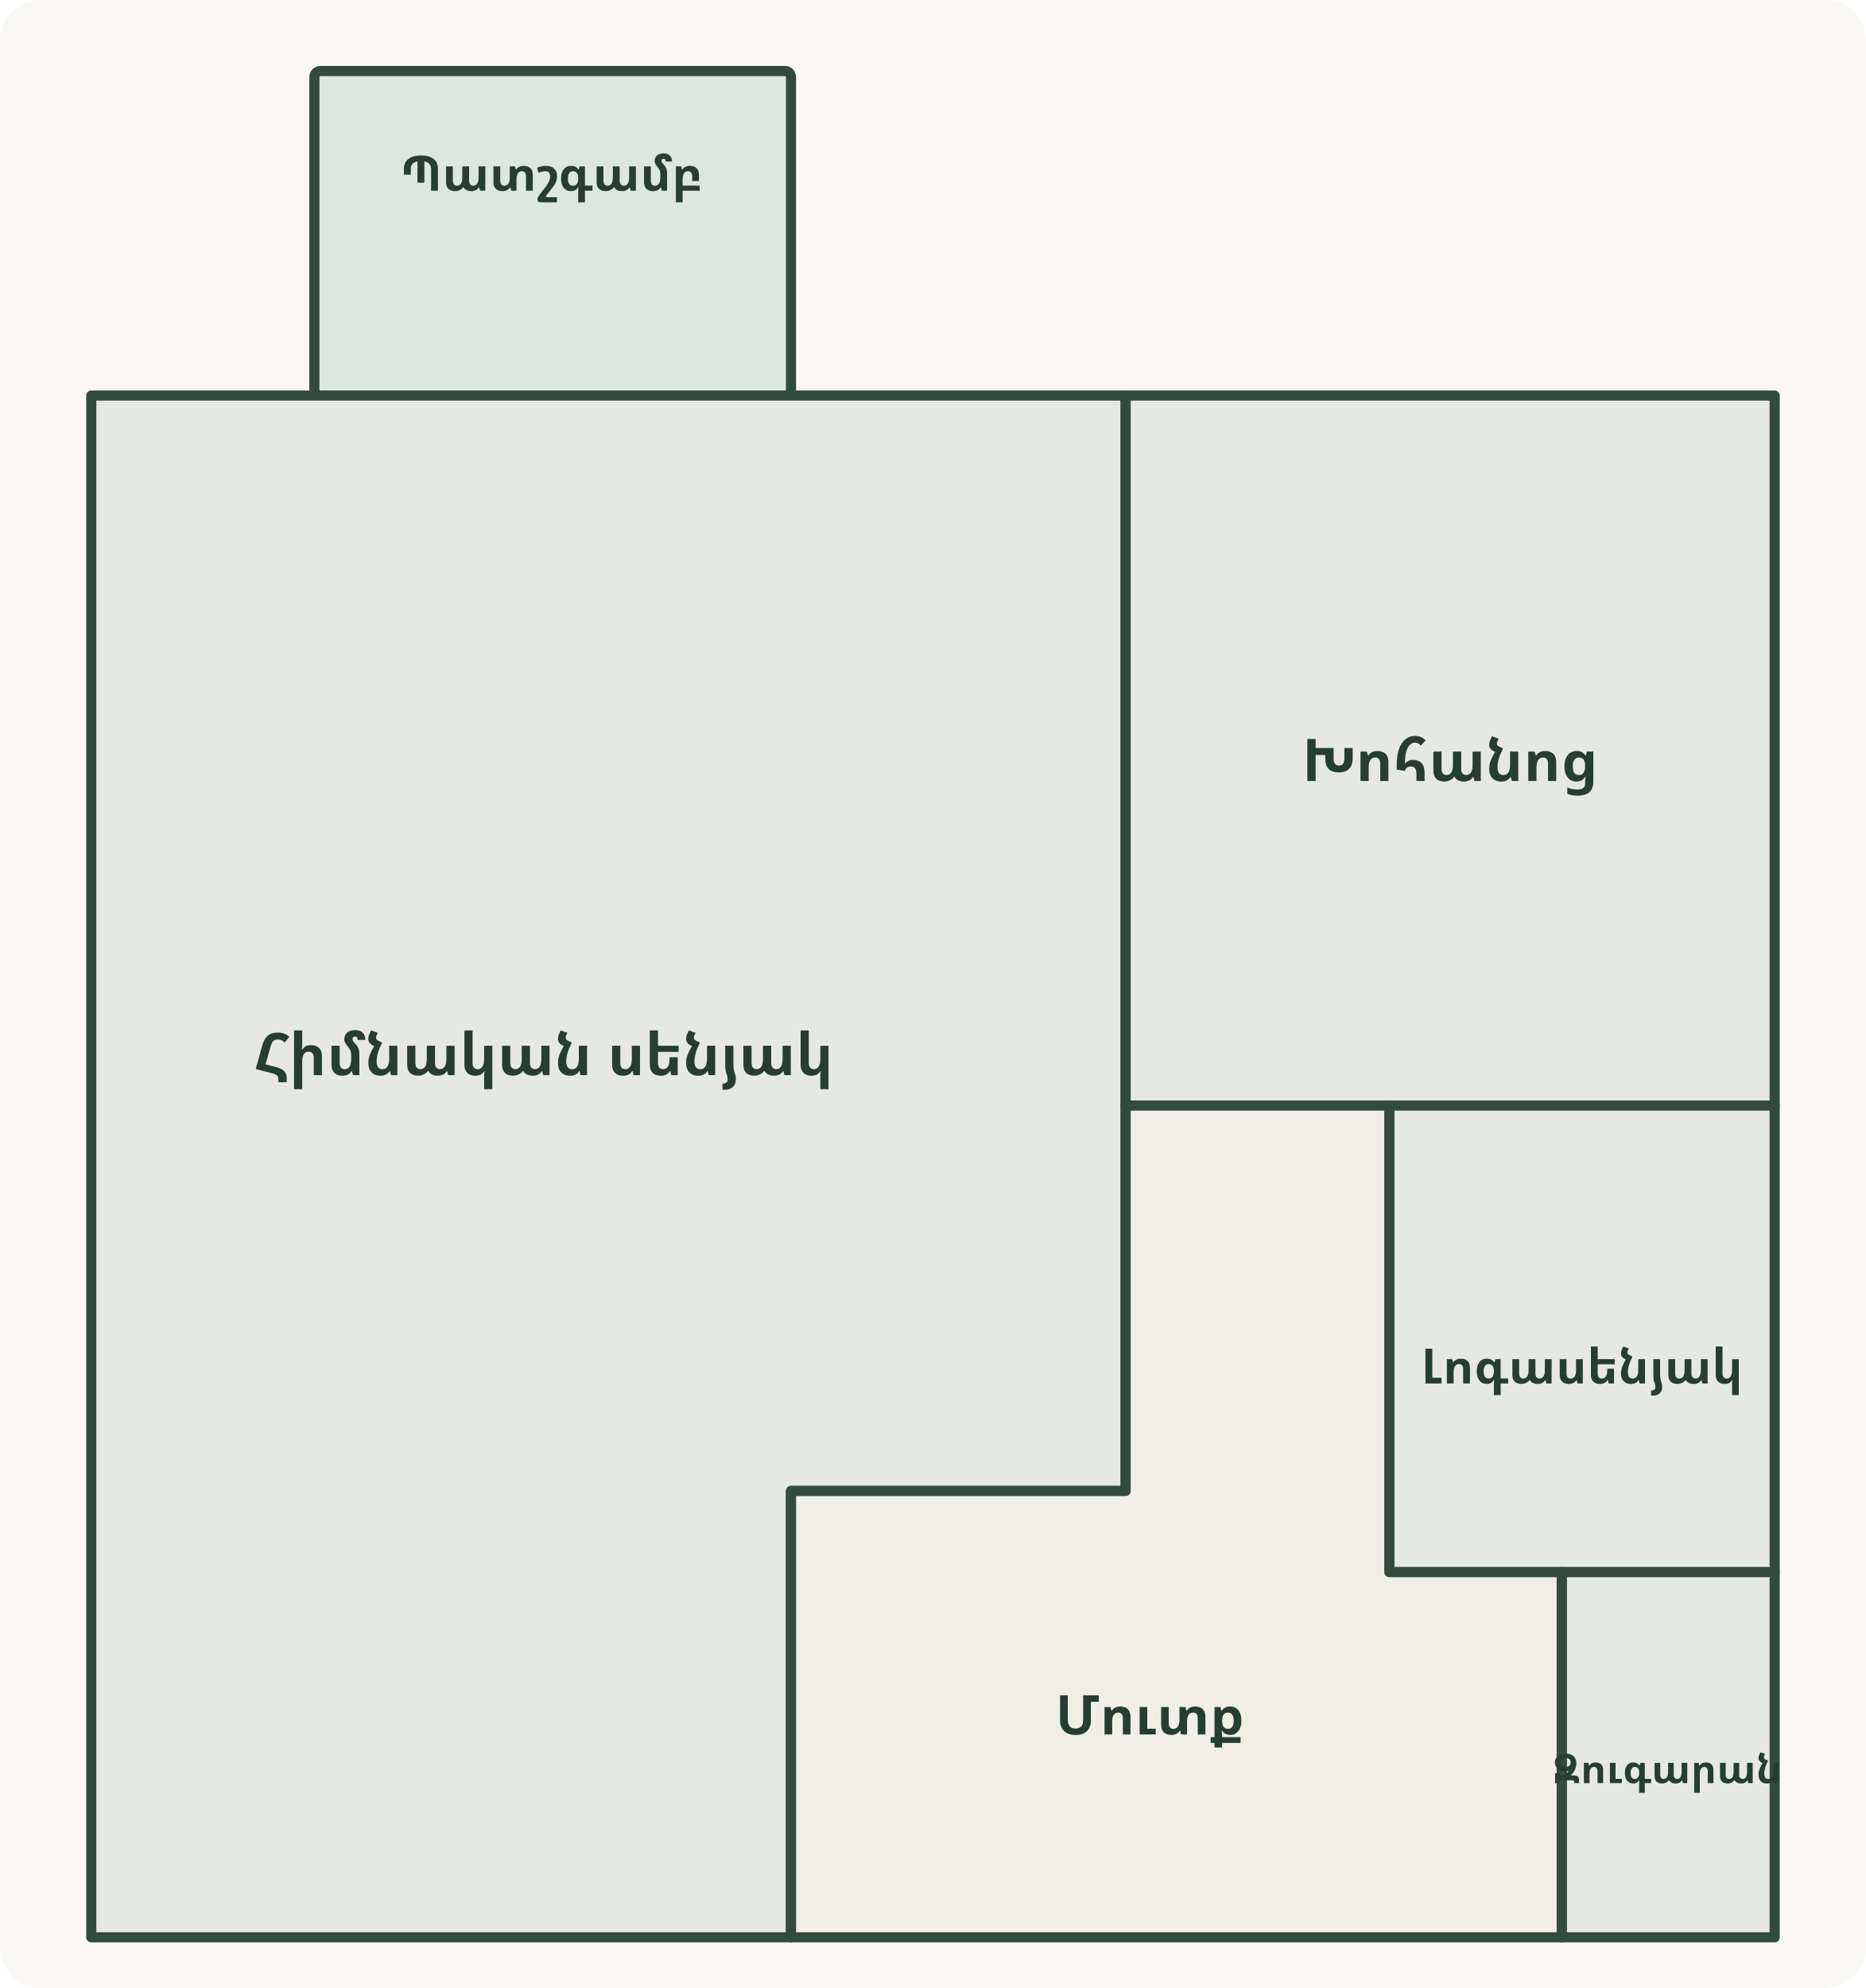
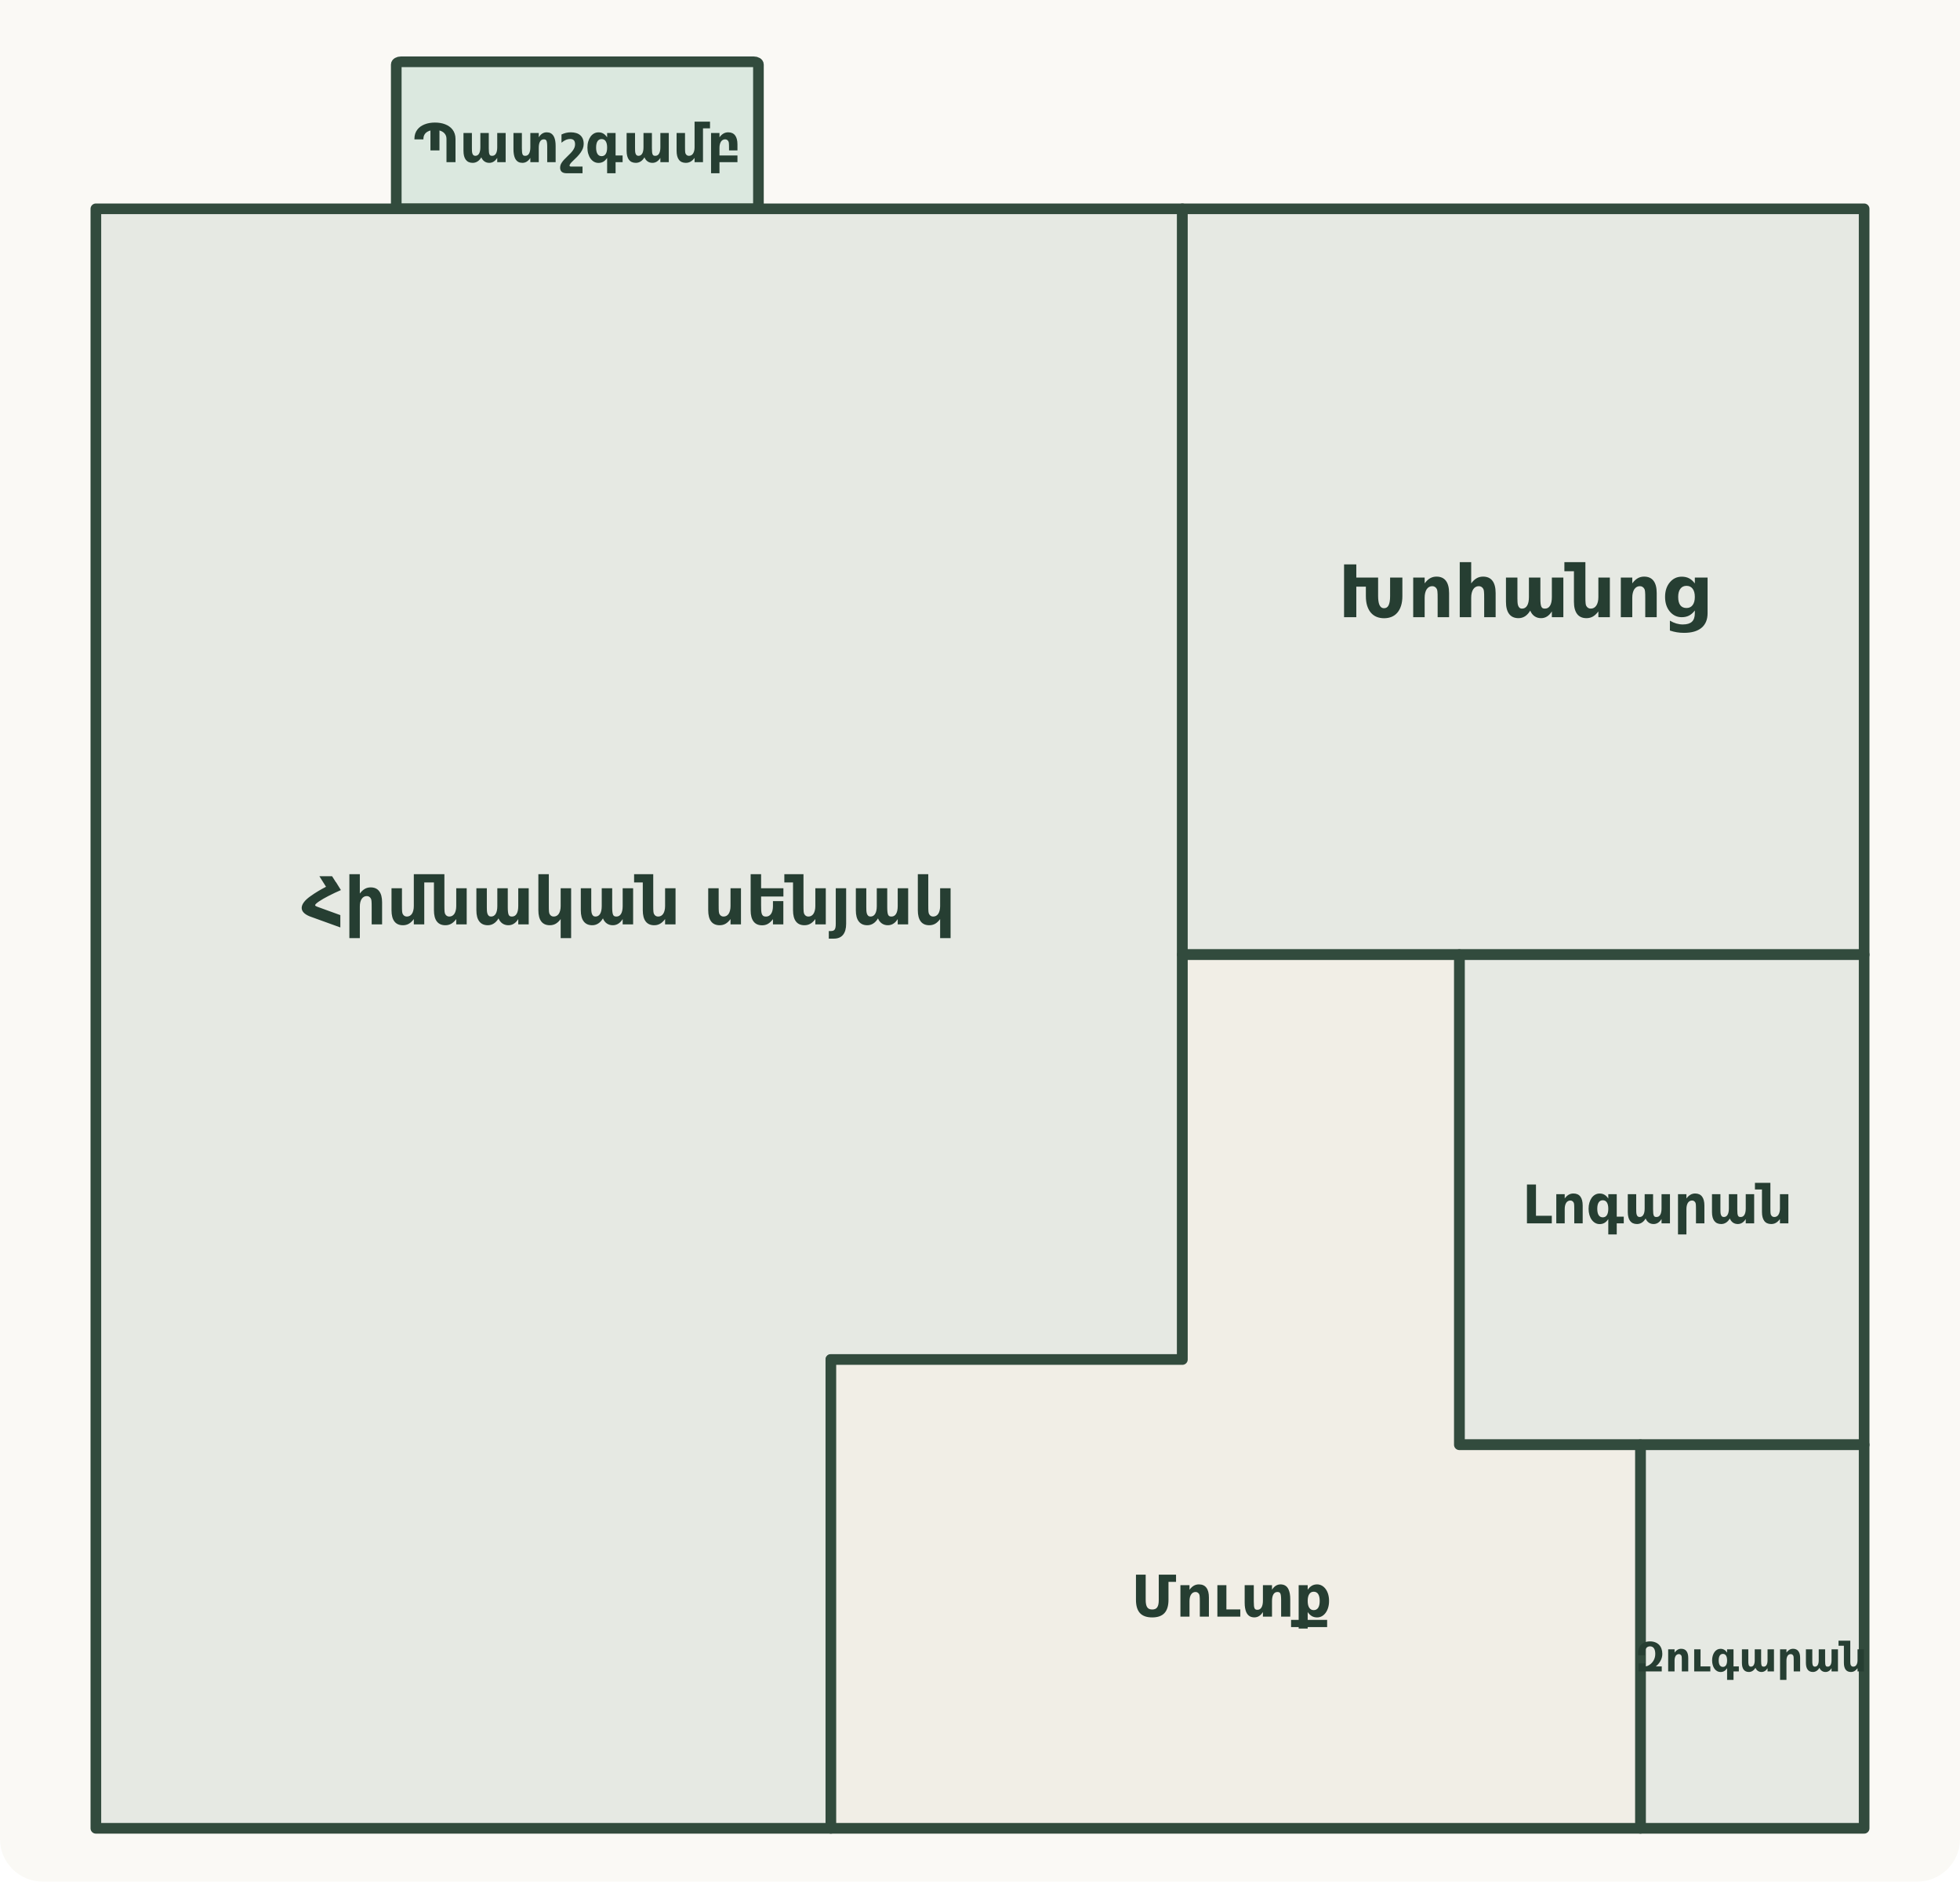
- <svg xmlns="http://www.w3.org/2000/svg" viewBox="0 0 920 980" role="img">
-   <rect width="920" height="980" rx="20" fill="#faf9f5" />
-   <g fill="#e6e9e3" stroke="#324b3d" stroke-width="5" stroke-linejoin="round">
-     <rect x="155" y="35" width="235" height="160" rx="3" fill="#dbe8df" />
-     <path d="M45 195 H555 V735 H390 V955 H45 Z" />
-     <rect x="555" y="195" width="320" height="350" />
-     <rect x="685" y="545" width="190" height="230" />
-     <rect x="770" y="775" width="105" height="180" />
-     <path d="M390 955 V735 H555 V545 H685 V775 H770 V955 Z" fill="#f1eee6" />
-   </g>
-   <g fill="#263e32" font-family="Arial, Noto Sans Armenian, sans-serif" font-size="29" font-weight="600" text-anchor="middle">
-     <text x="272" y="94" font-size="24">Պատշգամբ</text>
-     <text x="268" y="530">Հիմնական սենյակ</text>
-     <text x="715" y="385">Խոհանոց</text>
-     <text x="780" y="682" font-size="24">Լոգասենյակ</text>
-     <text x="822" y="879" font-size="20">Զուգարան</text>
-     <text x="567" y="855" font-size="27">Մուտք</text>
-   </g>
+ <svg xmlns="http://www.w3.org/2000/svg" width="920" height="883" viewBox="0 0 920 883" fill="none">
+   <path d="M900 -97H20C8.954 -97 0 -88.046 0 -77V863C0 874.046 8.954 883 20 883H900C911.046 883 920 874.046 920 863V-77C920 -88.046 911.046 -97 900 -97Z" fill="#FAF9F5" />
+   <path d="M353.83 29H188.17C186.972 29 186 29.579 186 30.294V96.706C186 97.421 186.972 98 188.17 98H353.83C355.028 98 356 97.421 356 96.706V30.294C356 29.579 355.028 29 353.83 29Z" fill="#DBE8DF" stroke-width="5" stroke-linejoin="round" stroke="#324B3D" />
+   <path d="M45 98H555V638H390V858H45V98Z" fill="#E6E9E3" stroke-width="5" stroke-linejoin="round" stroke="#324B3D" />
+   <path d="M875 98H555V448H875V98Z" fill="#E6E9E3" stroke-width="5" stroke-linejoin="round" stroke="#324B3D" />
+   <path d="M875 448H685V678H875V448Z" fill="#E6E9E3" stroke-width="5" stroke-linejoin="round" stroke="#324B3D" />
+   <path d="M875 678H770V858H875V678Z" fill="#E6E9E3" stroke-width="5" stroke-linejoin="round" stroke="#324B3D" />
+   <path d="M390 858V638H555V448H685V678H770V858H390Z" fill="#F1EEE6" stroke-width="5" stroke-linejoin="round" stroke="#324B3D" />
+   <text x="271" y="69" text-anchor="middle" dominant-baseline="middle" font-family="DejaVu Sans, Arial, sans-serif" font-size="25" font-weight="600" fill="#263E32">Պատշգամբ</text>
+   <text x="295" y="425" text-anchor="middle" dominant-baseline="middle" font-family="DejaVu Sans, Arial, sans-serif" font-size="31" font-weight="600" fill="#263E32">Հիմնական սենյակ</text>
+   <text x="715" y="280" text-anchor="middle" dominant-baseline="middle" font-family="DejaVu Sans, Arial, sans-serif" font-size="34" font-weight="600" fill="#263E32">Խոհանոց</text>
+   <text x="778" y="567" text-anchor="middle" dominant-baseline="middle" font-family="DejaVu Sans, Arial, sans-serif" font-size="25" font-weight="600" fill="#263E32">Լոգարան</text>
+   <text x="822" y="779" text-anchor="middle" dominant-baseline="middle" font-family="DejaVu Sans, Arial, sans-serif" font-size="19" font-weight="600" fill="#263E32">Զուգարան</text>
+   <text x="578" y="751" text-anchor="middle" dominant-baseline="middle" font-family="DejaVu Sans, Arial, sans-serif" font-size="27" font-weight="600" fill="#263E32">Մուտք</text>
</svg>
